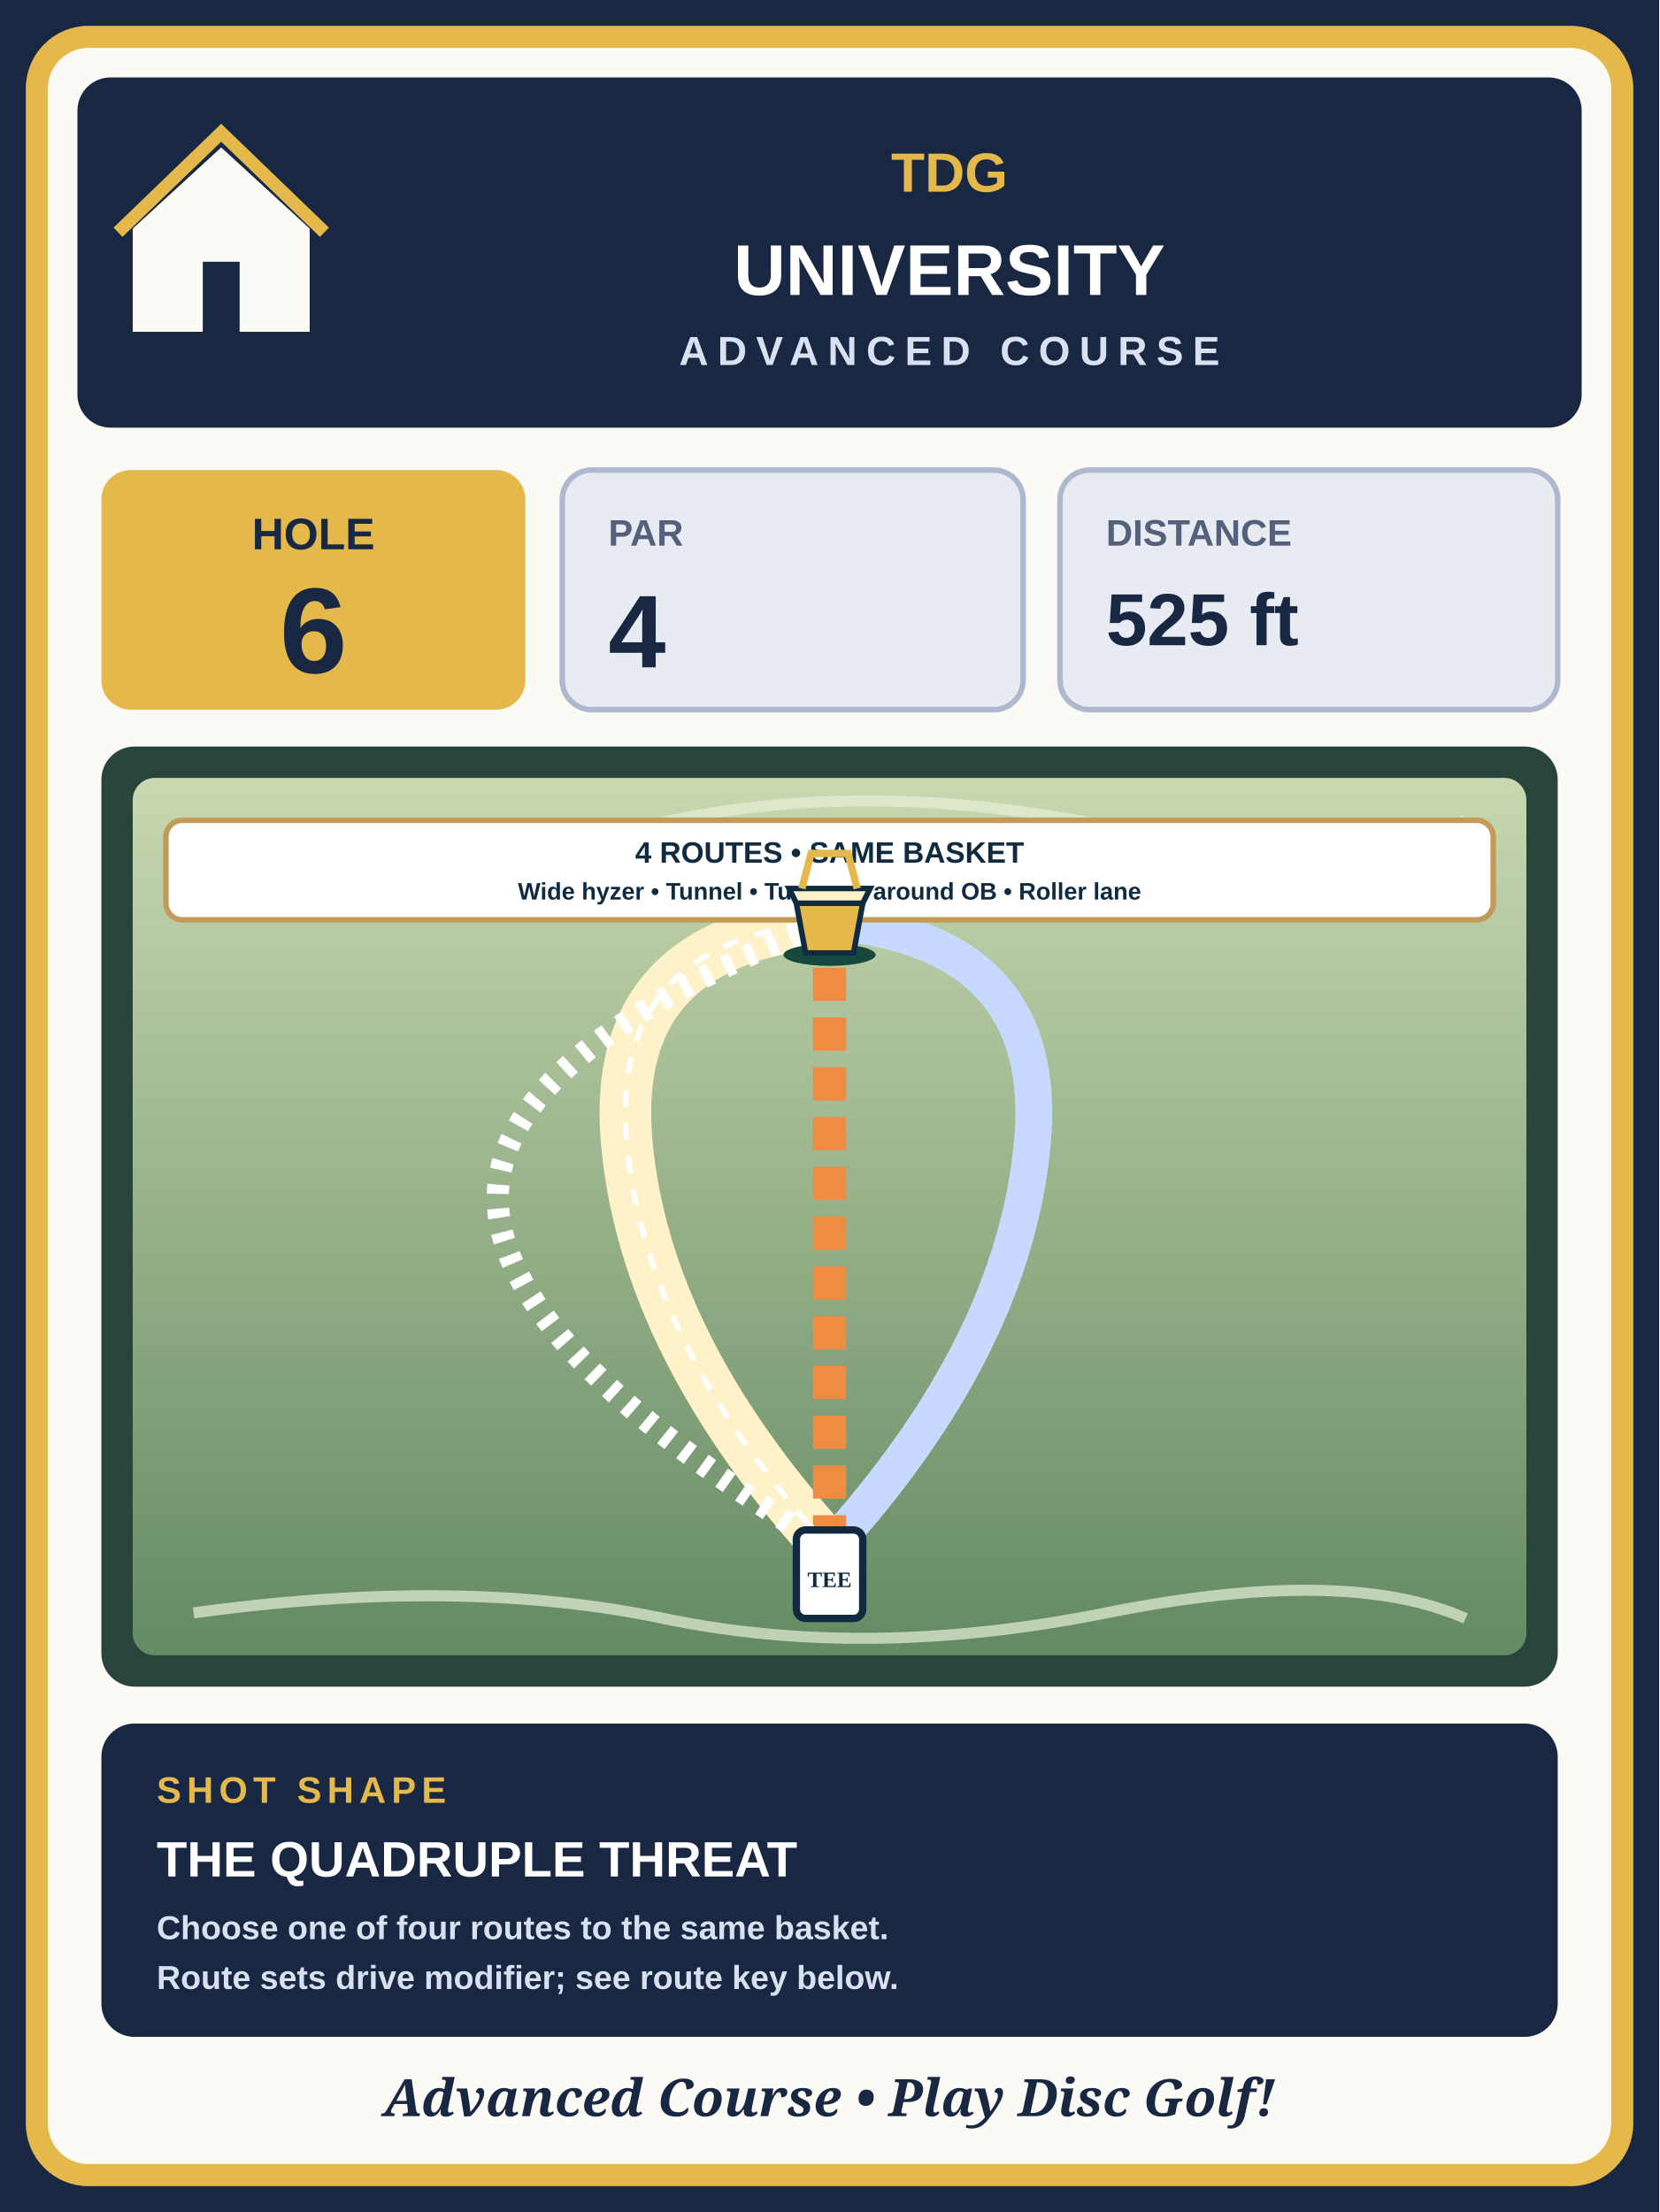
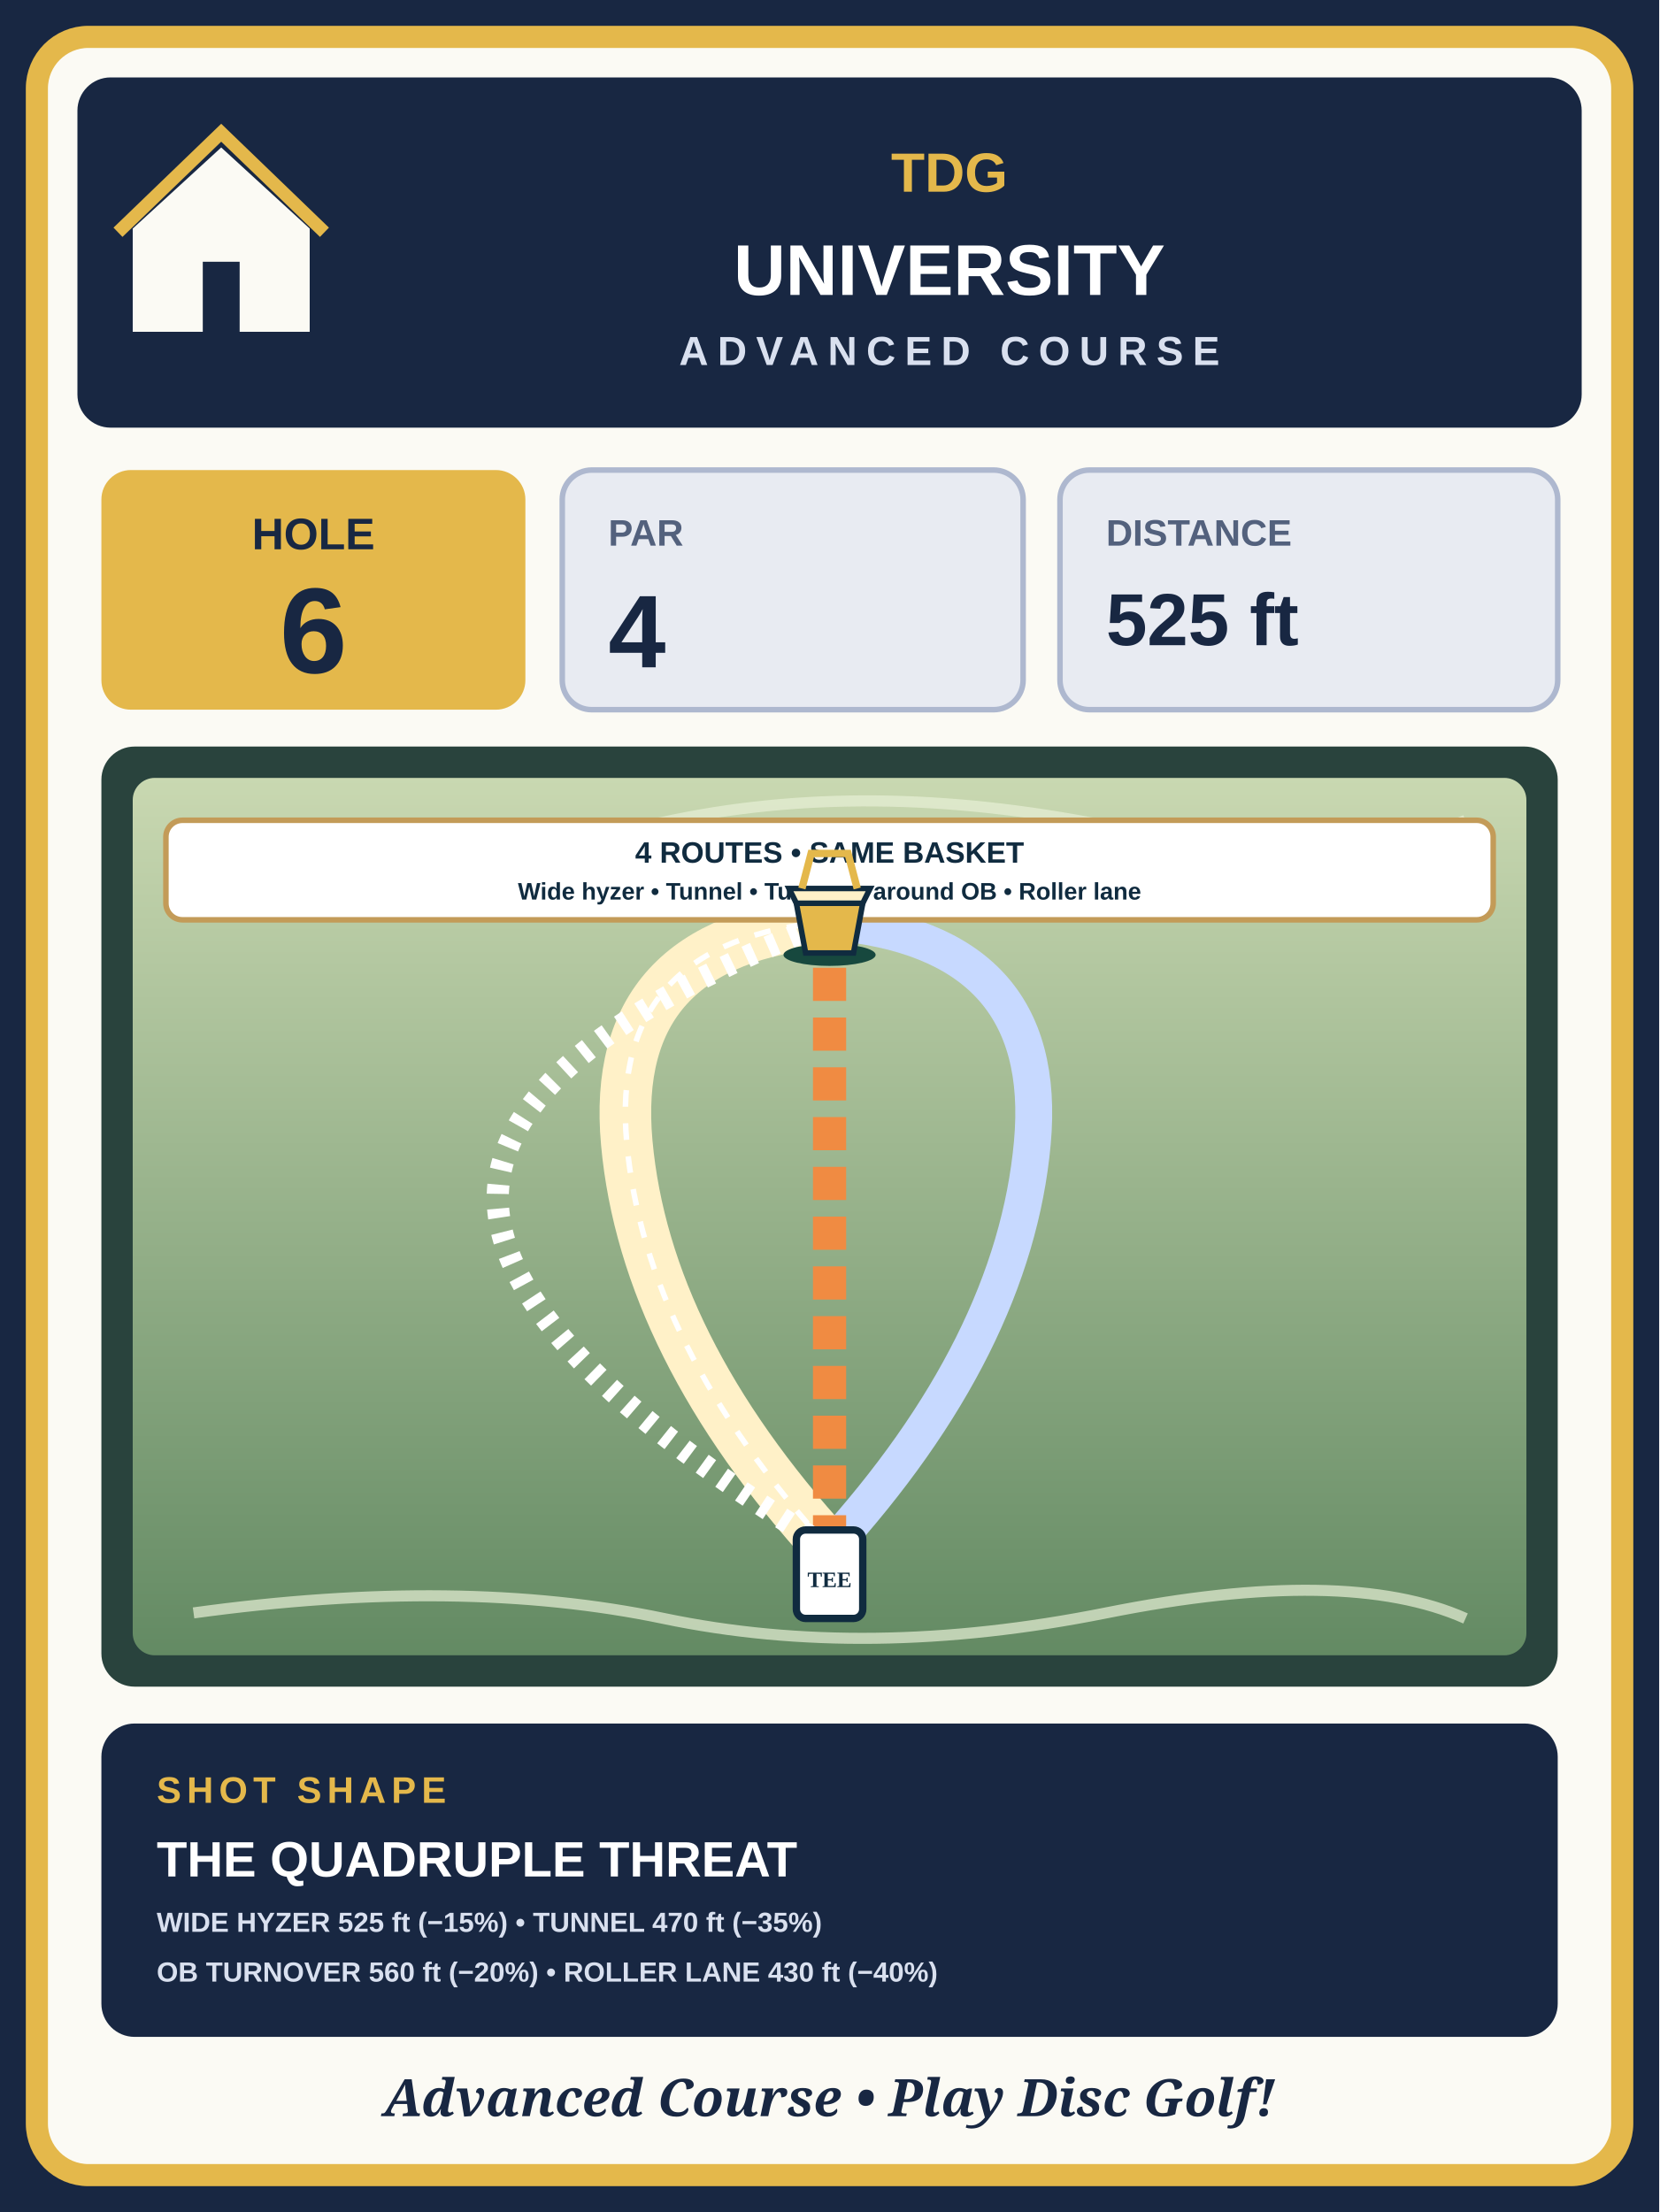
<svg xmlns="http://www.w3.org/2000/svg" viewBox="0 0 900 1200">
  <defs>
    <linearGradient id="turf" x2="0" y2="1">
      <stop stop-color="#c9d8b1" />
      <stop offset="1" stop-color="#638a63" />
    </linearGradient>
  </defs>
  <style>.label{font-family:Arial,sans-serif;font-size:16px;font-weight:900;fill:#102b3f}.small{font-family:Arial,sans-serif;font-size:13px;font-weight:800;fill:#102b3f}</style>
  <rect width="900" height="1200" fill="#182742" />
  <rect x="20" y="20" width="860" height="1160" rx="28" fill="#fbfaf4" stroke="#e4b84b" stroke-width="12" />
  <rect x="42" y="42" width="816" height="190" rx="18" fill="#182742" />
  <g transform="translate(72 72)">
    <path d="M0 52 L48 8 L96 52 V108 H0Z" fill="#fbfaf4" />
    <rect x="38" y="70" width="20" height="38" fill="#182742" />
    <path d="M-8 54 L48 0 L104 54" fill="none" stroke="#e4b84b" stroke-width="7" />
  </g>
  <text x="515" y="104" text-anchor="middle" font-family="Arial" font-size="30" font-weight="900" fill="#e4b84b">TDG</text>
  <text x="515" y="160" text-anchor="middle" font-family="Arial" font-size="39" font-weight="900" fill="#fff">UNIVERSITY</text>
  <text x="515" y="198" text-anchor="middle" font-family="Arial" font-size="22" font-weight="800" letter-spacing="5" fill="#d9e0ef">ADVANCED COURSE</text>
  <rect x="55" y="255" width="230" height="130" rx="16" fill="#e4b84b" />
  <text x="170" y="298" text-anchor="middle" font-family="Arial" font-size="24" font-weight="900" fill="#182742">HOLE</text>
  <text x="170" y="365" text-anchor="middle" font-family="Arial" font-size="66" font-weight="900" fill="#182742">6</text>
  <rect x="305" y="255" width="250" height="130" rx="16" fill="#e8ebf2" stroke="#aeb8cf" stroke-width="3" />
  <text x="330" y="296" font-family="Arial" font-size="20" font-weight="800" fill="#53617d">PAR</text>
  <text x="330" y="362" font-family="Arial" font-size="56" font-weight="900" fill="#182742">4</text>
  <rect x="575" y="255" width="270" height="130" rx="16" fill="#e8ebf2" stroke="#aeb8cf" stroke-width="3" />
  <text x="600" y="296" font-family="Arial" font-size="20" font-weight="800" fill="#53617d">DISTANCE</text>
  <text x="600" y="350" font-family="Arial" font-size="40" font-weight="900" fill="#182742">525 ft</text>
  <rect x="55" y="405" width="790" height="510" rx="18" fill="#29433d" />
  <rect x="72" y="422" width="756" height="476" rx="12" fill="url(#turf)" />
  <path d="M105 448 Q250 470 360 446 T600 448 T795 445 M105 875 Q250 855 360 878 T600 875 T795 878" fill="none" stroke="#e7f0d5" stroke-width="6" opacity=".7" />
  <g>
    <path d="M450 840 Q350 730 340 620 T450 500" stroke="#fff1c8" stroke-width="28" fill="none" />
    <path d="M450 840 Q350 730 340 620 T450 500" stroke="#fff" stroke-width="3" stroke-dasharray="9 9" fill="none" />
    <path d="M450 840 Q550 730 560 620 T450 500" stroke="#c7d9ff" stroke-width="20" fill="none" />
    <path d="M450 840 L450 500" stroke="#f08b42" stroke-width="18" stroke-dasharray="18 9" />
    <path d="M450 840 Q270 730 270 650 T450 500" stroke="#fff" stroke-width="12" stroke-dasharray="5 8" fill="none" />
    <rect x="90" y="445" width="720" height="54" rx="9" fill="#fff" stroke="#c39b58" stroke-width="3" />
    <text x="450" y="468" text-anchor="middle" class="label">4 ROUTES • SAME BASKET</text>
    <text x="450" y="488" text-anchor="middle" class="small">Wide hyzer • Tunnel • Turnover around OB • Roller lane</text>
    <rect x="432" y="830" width="36" height="48" rx="5" fill="#fff" stroke="#102b3f" stroke-width="4" />
    <text x="450" y="861" text-anchor="middle" font-size="12" font-weight="900" fill="#102b3f">TEE</text>
    <g transform="translate(450 490)">
      <ellipse cx="0" cy="28" rx="25" ry="6" fill="#17483e" />
      <path d="M-18 0 H18 L13 27 H-13Z" fill="#e4b84b" stroke="#102b3f" stroke-width="3" />
      <path d="M-22 -8 H22 L18 0 H-18Z" fill="#fff1c8" stroke="#102b3f" stroke-width="3" />
      <path d="M-15 -8 L-10 -27 H10 L15 -8" fill="none" stroke="#e4b84b" stroke-width="4" />
    </g>
  </g>
  <rect x="55" y="935" width="790" height="170" rx="18" fill="#182742" />
  <text x="85" y="978" font-family="Arial" font-size="20" font-weight="900" letter-spacing="3" fill="#e4b84b">SHOT SHAPE</text>
  <text x="85" y="1018" font-family="Arial" font-size="27" font-weight="900" fill="#fff">THE QUADRUPLE THREAT</text>
-   <text x="85" y="1052" font-family="Arial" font-size="18" font-weight="800" fill="#d9e0ef">Choose one of four routes to the same basket.</text>
-   <text x="85" y="1079" font-family="Arial" font-size="18" font-weight="800" fill="#d9e0ef">Route sets drive modifier; see route key below.</text>
+   <text x="85" y="1048" font-family="Arial" font-size="15" font-weight="800" fill="#d9e0ef">WIDE HYZER 525 ft (−15%) • TUNNEL 470 ft (−35%)</text>
+   <text x="85" y="1075" font-family="Arial" font-size="15" font-weight="800" fill="#d9e0ef">OB TURNOVER 560 ft (−20%) • ROLLER LANE 430 ft (−40%)</text>
  <text x="450" y="1148" text-anchor="middle" font-family="Georgia,serif" font-size="28" font-weight="bold" font-style="italic" fill="#182742">Advanced Course • Play Disc Golf!</text>
</svg>
